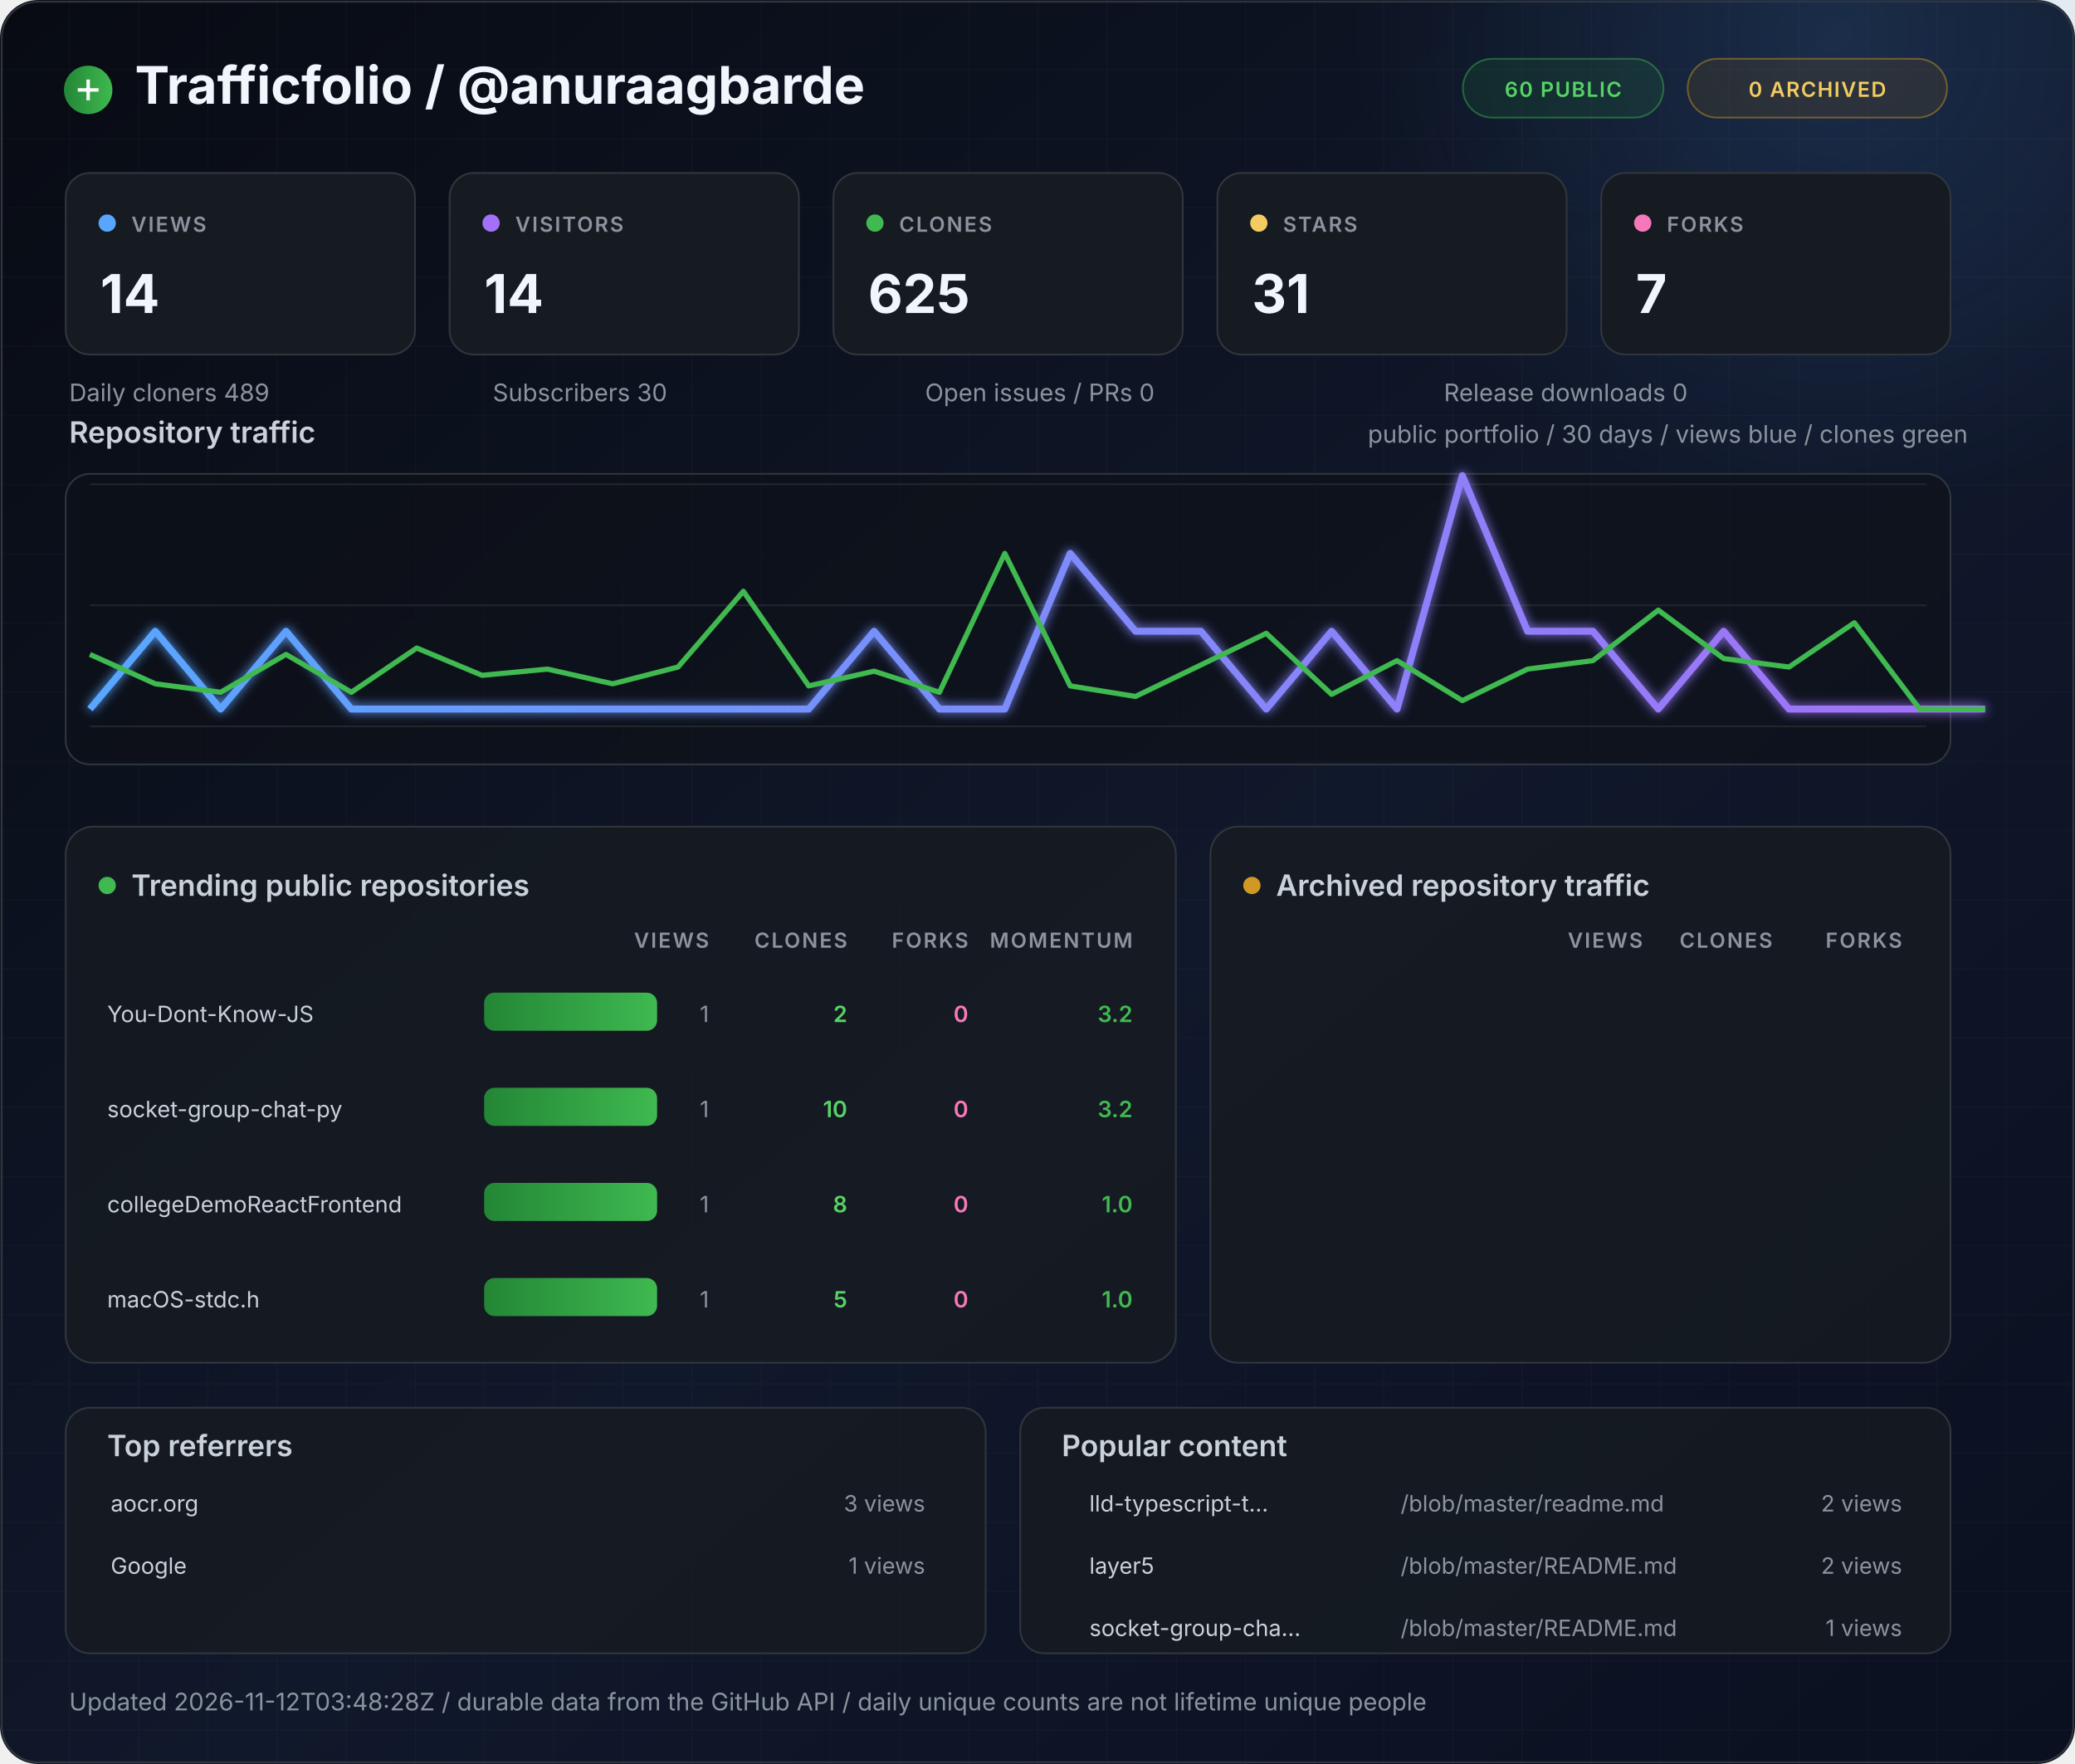
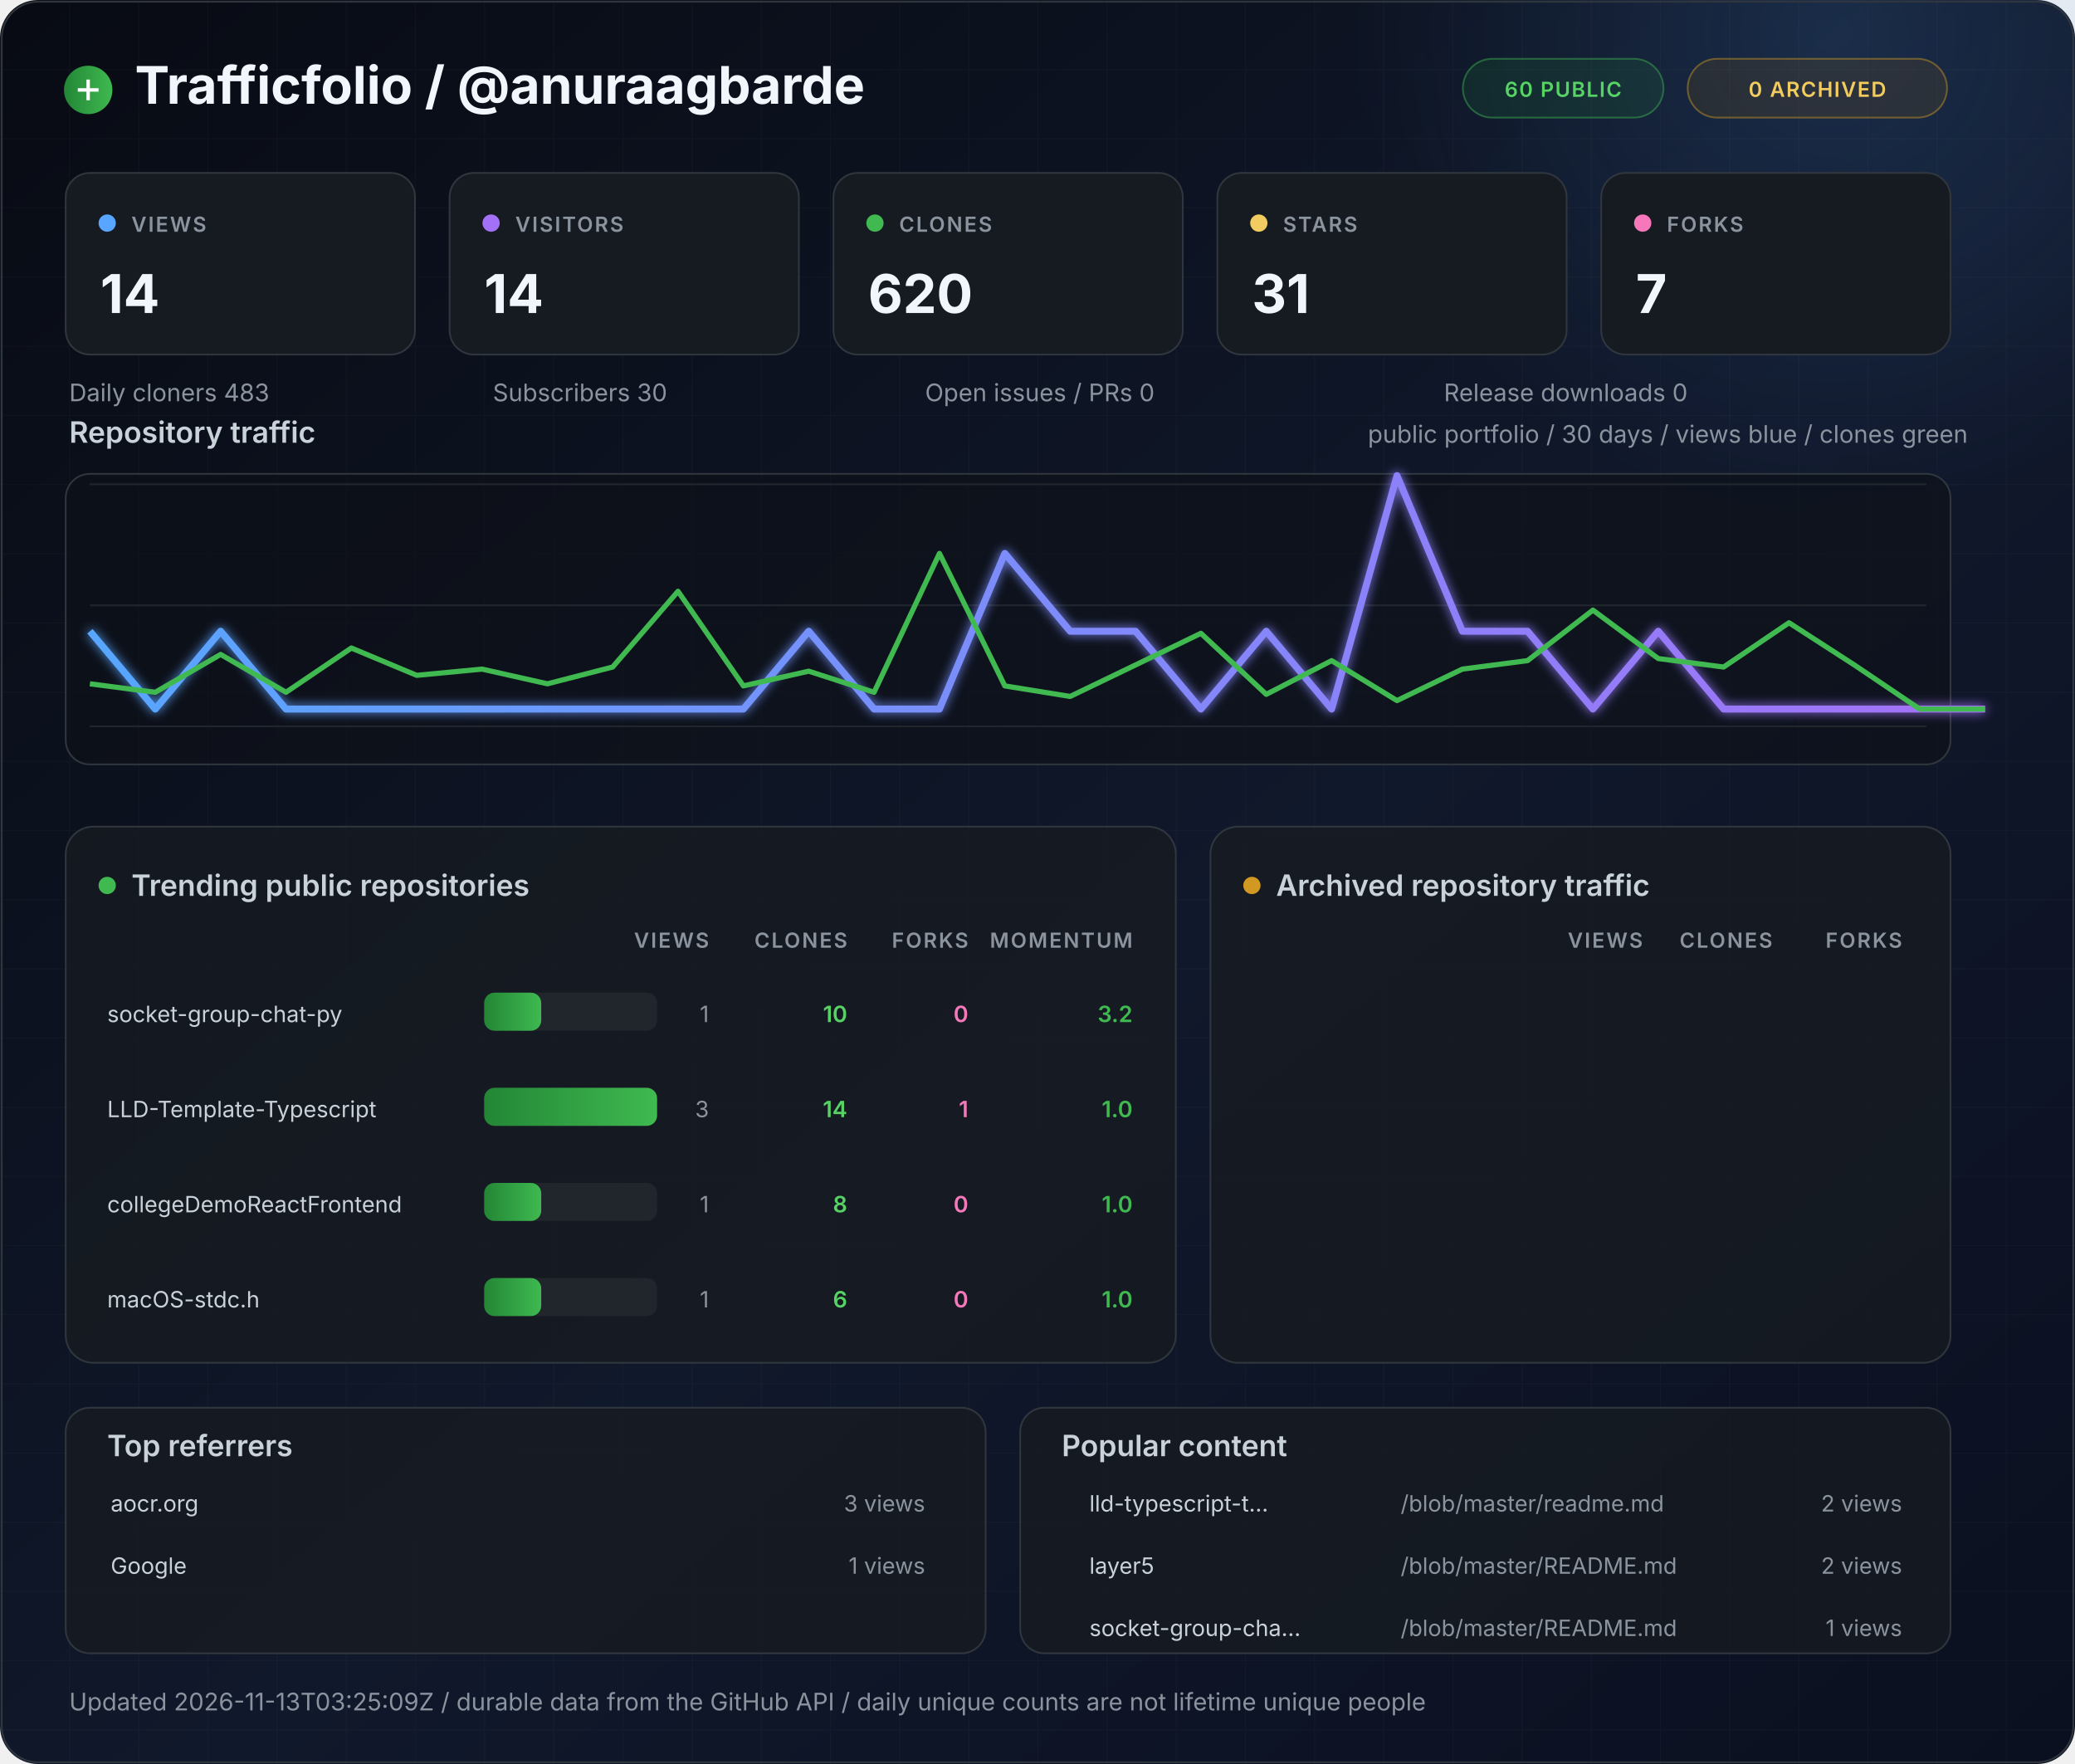
<svg xmlns="http://www.w3.org/2000/svg" width="1200" height="1020" viewBox="0 0 1200 1020" role="img" aria-label="Trafficfolio GitHub analytics dashboard for anuraagbarde">
  <defs>
    <linearGradient id="bg" x1="0" y1="0" x2="1" y2="1">
      <stop stop-color="#080b13" />
      <stop offset=".55" stop-color="#10182b" />
      <stop offset="1" stop-color="#0b1020" />
    </linearGradient>
    <linearGradient id="line" x1="0" y1="0" x2="1" y2="0">
      <stop stop-color="#58a6ff" />
      <stop offset="1" stop-color="#a371f7" />
    </linearGradient>
    <linearGradient id="bar" x1="0" y1="0" x2="1" y2="0">
      <stop stop-color="#238636" />
      <stop offset="1" stop-color="#3fb950" />
    </linearGradient>
    <linearGradient id="archiveBar" x1="0" y1="0" x2="1" y2="0">
      <stop stop-color="#9e6a03" />
      <stop offset="1" stop-color="#f2cc60" />
    </linearGradient>
    <radialGradient id="ambient">
      <stop stop-color="#58a6ff" stop-opacity=".16" />
      <stop offset="1" stop-color="#58a6ff" stop-opacity="0" />
    </radialGradient>
    <pattern id="grid" width="40" height="40" patternUnits="userSpaceOnUse">
      <path d="M40 0H0V40" fill="none" stroke="#ffffff" stroke-opacity=".025" />
    </pattern>
    <filter id="glow">
      <feGaussianBlur stdDeviation="3" result="b" />
      <feMerge>
        <feMergeNode in="b" />
        <feMergeNode in="SourceGraphic" />
      </feMerge>
    </filter>
    <style>
    .title{font:750 30px -apple-system,BlinkMacSystemFont,"Segoe UI",sans-serif;fill:#f0f6fc}
    .subtitle{font:14px -apple-system,BlinkMacSystemFont,"Segoe UI",sans-serif;fill:#8b949e}
    .label{font:600 12px -apple-system,BlinkMacSystemFont,"Segoe UI",sans-serif;fill:#8b949e;letter-spacing:1px}
    .metric{font:700 31px -apple-system,BlinkMacSystemFont,"Segoe UI",sans-serif;fill:#f0f6fc}
    .section{font:600 17px -apple-system,BlinkMacSystemFont,"Segoe UI",sans-serif;fill:#c9d1d9}
    .repo,.value,.trend,.archive,.clone,.fork{font:13px -apple-system,BlinkMacSystemFont,"Segoe UI",sans-serif;fill:#c9d1d9}
    .value{fill:#8b949e} .trend{fill:#3fb950;font-weight:600} .archive{fill:#d29922}
    .clone{fill:#56d364;font-weight:600} .fork{fill:#f778ba;font-weight:600}
    .pill{font:600 12px -apple-system,BlinkMacSystemFont,"Segoe UI",sans-serif;letter-spacing:.7px}
  </style>
  </defs>
  <rect width="1200" height="1020" rx="22" fill="url(#bg)" />
  <rect width="1200" height="1020" rx="22" fill="url(#grid)" />
  <circle cx="1060" cy="20" r="280" fill="url(#ambient)" />
  <rect x="1" y="1" width="1198" height="1018" rx="21" fill="none" stroke="#30363d" />
  <circle cx="51" cy="52" r="14" fill="url(#bar)" />
  <path d="M45 52h12M51 46v12" stroke="#fff" stroke-width="2" />
  <text x="78" y="60" class="title">Trafficfolio / @anuraagbarde</text>
  <rect x="846" y="34" width="116" height="34" rx="17" fill="#238636" fill-opacity=".16" stroke="#3fb950" stroke-opacity=".45" />
  <text x="904" y="56" text-anchor="middle" class="pill" fill="#56d364">60 PUBLIC</text>
  <rect x="976" y="34" width="150" height="34" rx="17" fill="#9e6a03" fill-opacity=".14" stroke="#d29922" stroke-opacity=".45" />
  <text x="1051" y="56" text-anchor="middle" class="pill" fill="#f2cc60">0 ARCHIVED</text>
  <rect x="38" y="100" width="202" height="105" rx="14" fill="#161b22" stroke="#30363d" />
  <circle cx="62" cy="129" r="5" fill="#58a6ff" />
  <text x="76" y="134" class="label">VIEWS</text>
  <text x="58" y="181" class="metric">14</text>
  <rect x="260" y="100" width="202" height="105" rx="14" fill="#161b22" stroke="#30363d" />
  <circle cx="284" cy="129" r="5" fill="#a371f7" />
  <text x="298" y="134" class="label">VISITORS</text>
  <text x="280" y="181" class="metric">14</text>
  <rect x="482" y="100" width="202" height="105" rx="14" fill="#161b22" stroke="#30363d" />
  <circle cx="506" cy="129" r="5" fill="#3fb950" />
  <text x="520" y="134" class="label">CLONES</text>
-   <text x="502" y="181" class="metric">625</text>
+   <text x="502" y="181" class="metric">620</text>
  <rect x="704" y="100" width="202" height="105" rx="14" fill="#161b22" stroke="#30363d" />
  <circle cx="728" cy="129" r="5" fill="#f2cc60" />
  <text x="742" y="134" class="label">STARS</text>
  <text x="724" y="181" class="metric">31</text>
  <rect x="926" y="100" width="202" height="105" rx="14" fill="#161b22" stroke="#30363d" />
  <circle cx="950" cy="129" r="5" fill="#f778ba" />
  <text x="964" y="134" class="label">FORKS</text>
  <text x="946" y="181" class="metric">7</text>
-   <text x="40" y="232" class="subtitle">Daily cloners 489</text>
+   <text x="40" y="232" class="subtitle">Daily cloners 483</text>
  <text x="285" y="232" class="subtitle">Subscribers 30</text>
  <text x="535" y="232" class="subtitle">Open issues / PRs 0</text>
  <text x="835" y="232" class="subtitle">Release downloads 0</text>
  <text x="40" y="256" class="section">Repository traffic</text>
  <text x="1138" y="256" text-anchor="end" class="subtitle">public portfolio / 30 days / views blue / clones green</text>
  <rect x="38" y="274" width="1090" height="168" rx="14" fill="#0d1117" fill-opacity=".62" stroke="#30363d" />
  <line x1="52" y1="420" x2="1114" y2="420" stroke="#21262d" />
  <line x1="52" y1="350" x2="1114" y2="350" stroke="#21262d" />
  <line x1="52" y1="280" x2="1114" y2="280" stroke="#21262d" />
-   <polyline points="52.0,410.0 89.8,365.0 127.6,410.0 165.4,365.0 203.2,410.0 241.0,410.0 278.8,410.0 316.6,410.0 354.3,410.0 392.1,410.0 429.9,410.0 467.7,410.0 505.5,365.0 543.3,410.0 581.1,410.0 618.9,320.0 656.7,365.0 694.5,365.0 732.3,410.0 770.1,365.0 807.9,410.0 845.7,275.0 883.4,365.0 921.2,365.0 959.0,410.0 996.8,365.0 1034.6,410.0 1072.4,410.0 1110.2,410.0 1148.0,410.0" fill="none" stroke="url(#line)" stroke-width="4" stroke-linejoin="round" filter="url(#glow)" />
-   <polyline points="52.0,378.4 89.8,395.4 127.6,400.3 165.4,378.4 203.2,400.3 241.0,374.7 278.8,390.5 316.6,386.9 354.3,395.4 392.1,385.7 429.9,341.9 467.7,396.6 505.5,388.1 543.3,400.3 581.1,320.0 618.9,396.6 656.7,402.7 694.5,384.5 732.3,366.2 770.1,401.5 807.9,382.0 845.7,405.1 883.4,386.9 921.2,382.0 959.0,352.8 996.8,380.8 1034.6,385.7 1072.4,360.1 1110.2,410.0 1148.0,410.0" fill="none" stroke="#3fb950" stroke-width="3" stroke-linejoin="round" />
+   <polyline points="52.0,365.0 89.8,410.0 127.6,365.0 165.4,410.0 203.2,410.0 241.0,410.0 278.8,410.0 316.6,410.0 354.3,410.0 392.1,410.0 429.9,410.0 467.7,365.0 505.5,410.0 543.3,410.0 581.1,320.0 618.9,365.0 656.7,365.0 694.5,410.0 732.3,365.0 770.1,410.0 807.9,275.0 845.7,365.0 883.4,365.0 921.2,410.0 959.0,365.0 996.8,410.0 1034.6,410.0 1072.4,410.0 1110.2,410.0 1148.0,410.0" fill="none" stroke="url(#line)" stroke-width="4" stroke-linejoin="round" filter="url(#glow)" />
+   <polyline points="52.0,395.4 89.8,400.3 127.6,378.4 165.4,400.3 203.2,374.7 241.0,390.5 278.8,386.9 316.6,395.4 354.3,385.7 392.1,341.9 429.9,396.6 467.7,388.1 505.5,400.3 543.3,320.0 581.1,396.6 618.9,402.7 656.7,384.5 694.5,366.2 732.3,401.5 770.1,382.0 807.9,405.1 845.7,386.9 883.4,382.0 921.2,352.8 959.0,380.8 996.8,385.7 1034.6,360.1 1072.4,384.5 1110.2,410.0 1148.0,410.0" fill="none" stroke="#3fb950" stroke-width="3" stroke-linejoin="round" />
  <rect x="38" y="478" width="642" height="310" rx="16" fill="#161b22" fill-opacity=".82" stroke="#30363d" />
  <circle cx="62" cy="512" r="5" fill="#3fb950" />
  <text x="76" y="518" class="section">Trending public repositories</text>
  <text x="410" y="548" text-anchor="end" class="label">VIEWS</text>
  <text x="490" y="548" text-anchor="end" class="label">CLONES</text>
  <text x="560" y="548" text-anchor="end" class="label">FORKS</text>
  <text x="655" y="548" text-anchor="end" class="label">MOMENTUM</text>
-   <text x="62" y="591" class="repo">You-Dont-Know-JS</text>
+   <text x="62" y="591" class="repo">socket-group-chat-py</text>
  <rect x="280" y="574" width="100" height="22" rx="6" fill="#21262d" />
-   <rect x="280" y="574" width="100" height="22" rx="6" fill="url(#bar)" />
+   <rect x="280" y="574" width="33" height="22" rx="6" fill="url(#bar)" />
  <text x="410" y="591" text-anchor="end" class="value">1</text>
-   <text x="490" y="591" text-anchor="end" class="clone">2</text>
+   <text x="490" y="591" text-anchor="end" class="clone">10</text>
  <text x="560" y="591" text-anchor="end" class="fork">0</text>
  <text x="655" y="591" text-anchor="end" class="trend">3.2</text>
-   <text x="62" y="646" class="repo">socket-group-chat-py</text>
+   <text x="62" y="646" class="repo">LLD-Template-Typescript</text>
  <rect x="280" y="629" width="100" height="22" rx="6" fill="#21262d" />
  <rect x="280" y="629" width="100" height="22" rx="6" fill="url(#bar)" />
-   <text x="410" y="646" text-anchor="end" class="value">1</text>
-   <text x="490" y="646" text-anchor="end" class="clone">10</text>
-   <text x="560" y="646" text-anchor="end" class="fork">0</text>
-   <text x="655" y="646" text-anchor="end" class="trend">3.2</text>
+   <text x="410" y="646" text-anchor="end" class="value">3</text>
+   <text x="490" y="646" text-anchor="end" class="clone">14</text>
+   <text x="560" y="646" text-anchor="end" class="fork">1</text>
+   <text x="655" y="646" text-anchor="end" class="trend">1.0</text>
  <text x="62" y="701" class="repo">collegeDemoReactFrontend</text>
  <rect x="280" y="684" width="100" height="22" rx="6" fill="#21262d" />
-   <rect x="280" y="684" width="100" height="22" rx="6" fill="url(#bar)" />
+   <rect x="280" y="684" width="33" height="22" rx="6" fill="url(#bar)" />
  <text x="410" y="701" text-anchor="end" class="value">1</text>
  <text x="490" y="701" text-anchor="end" class="clone">8</text>
  <text x="560" y="701" text-anchor="end" class="fork">0</text>
  <text x="655" y="701" text-anchor="end" class="trend">1.0</text>
  <text x="62" y="756" class="repo">macOS-stdc.h</text>
  <rect x="280" y="739" width="100" height="22" rx="6" fill="#21262d" />
-   <rect x="280" y="739" width="100" height="22" rx="6" fill="url(#bar)" />
+   <rect x="280" y="739" width="33" height="22" rx="6" fill="url(#bar)" />
  <text x="410" y="756" text-anchor="end" class="value">1</text>
-   <text x="490" y="756" text-anchor="end" class="clone">5</text>
+   <text x="490" y="756" text-anchor="end" class="clone">6</text>
  <text x="560" y="756" text-anchor="end" class="fork">0</text>
  <text x="655" y="756" text-anchor="end" class="trend">1.0</text>
  <rect x="700" y="478" width="428" height="310" rx="16" fill="#161b22" fill-opacity=".82" stroke="#30363d" />
  <circle cx="724" cy="512" r="5" fill="#d29922" />
  <text x="738" y="518" class="section">Archived repository traffic</text>
  <text x="950" y="548" text-anchor="end" class="label">VIEWS</text>
  <text x="1025" y="548" text-anchor="end" class="label">CLONES</text>
  <text x="1100" y="548" text-anchor="end" class="label">FORKS</text>
  <rect x="38" y="814" width="532" height="142" rx="14" fill="#161b22" fill-opacity=".82" stroke="#30363d" />
  <text x="62" y="842" class="section">Top referrers</text>
  <text x="64" y="874" class="repo">aocr.org</text>
  <text x="535" y="874" text-anchor="end" class="value">3 views</text>
  <text x="64" y="910" class="repo">Google</text>
  <text x="535" y="910" text-anchor="end" class="value">1 views</text>
  <rect x="590" y="814" width="538" height="142" rx="14" fill="#161b22" fill-opacity=".82" stroke="#30363d" />
  <text x="614" y="842" class="section">Popular content</text>
  <text x="630" y="874" class="repo">lld-typescript-t...</text>
  <text x="810" y="874" class="value">/blob/master/readme.md</text>
  <text x="1100" y="874" text-anchor="end" class="value">2 views</text>
  <text x="630" y="910" class="repo">layer5</text>
  <text x="810" y="910" class="value">/blob/master/README.md</text>
  <text x="1100" y="910" text-anchor="end" class="value">2 views</text>
  <text x="630" y="946" class="repo">socket-group-cha...</text>
  <text x="810" y="946" class="value">/blob/master/README.md</text>
  <text x="1100" y="946" text-anchor="end" class="value">1 views</text>
-   <text x="40" y="989" class="subtitle">Updated 2026-11-12T03:48:28Z / durable data from the GitHub API / daily unique counts are not lifetime unique people</text>
+   <text x="40" y="989" class="subtitle">Updated 2026-11-13T03:25:09Z / durable data from the GitHub API / daily unique counts are not lifetime unique people</text>
</svg>
